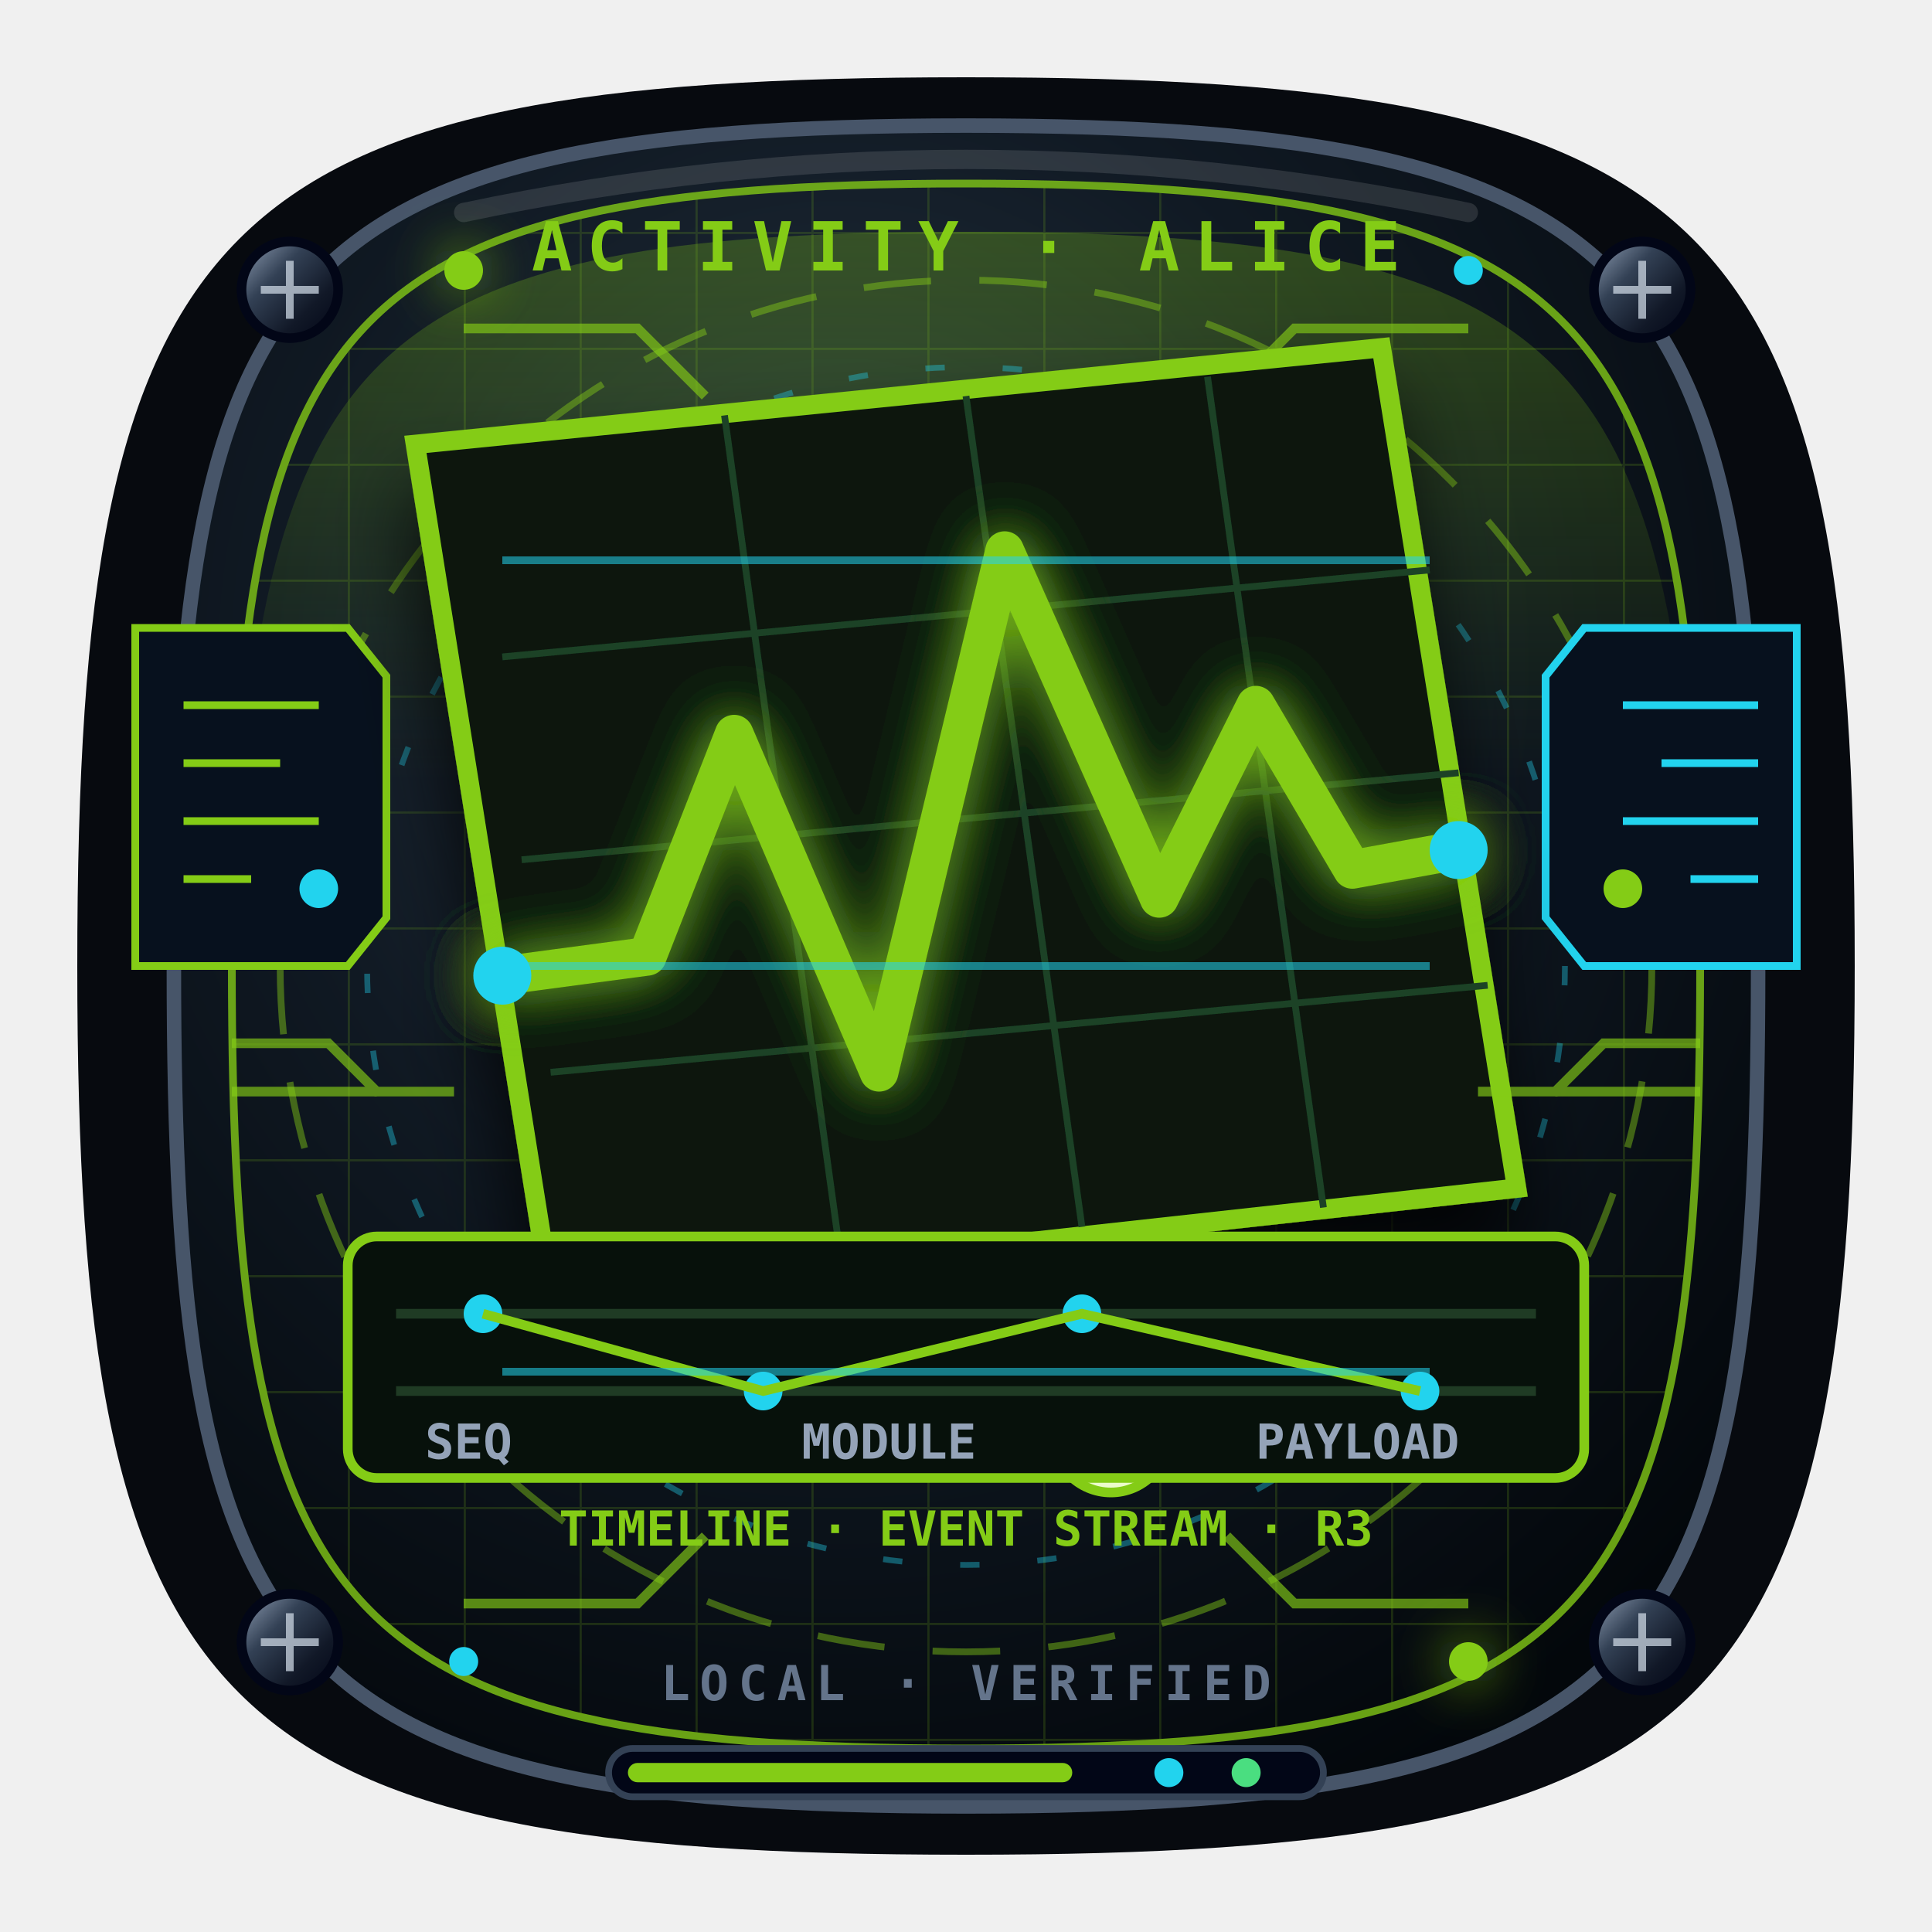
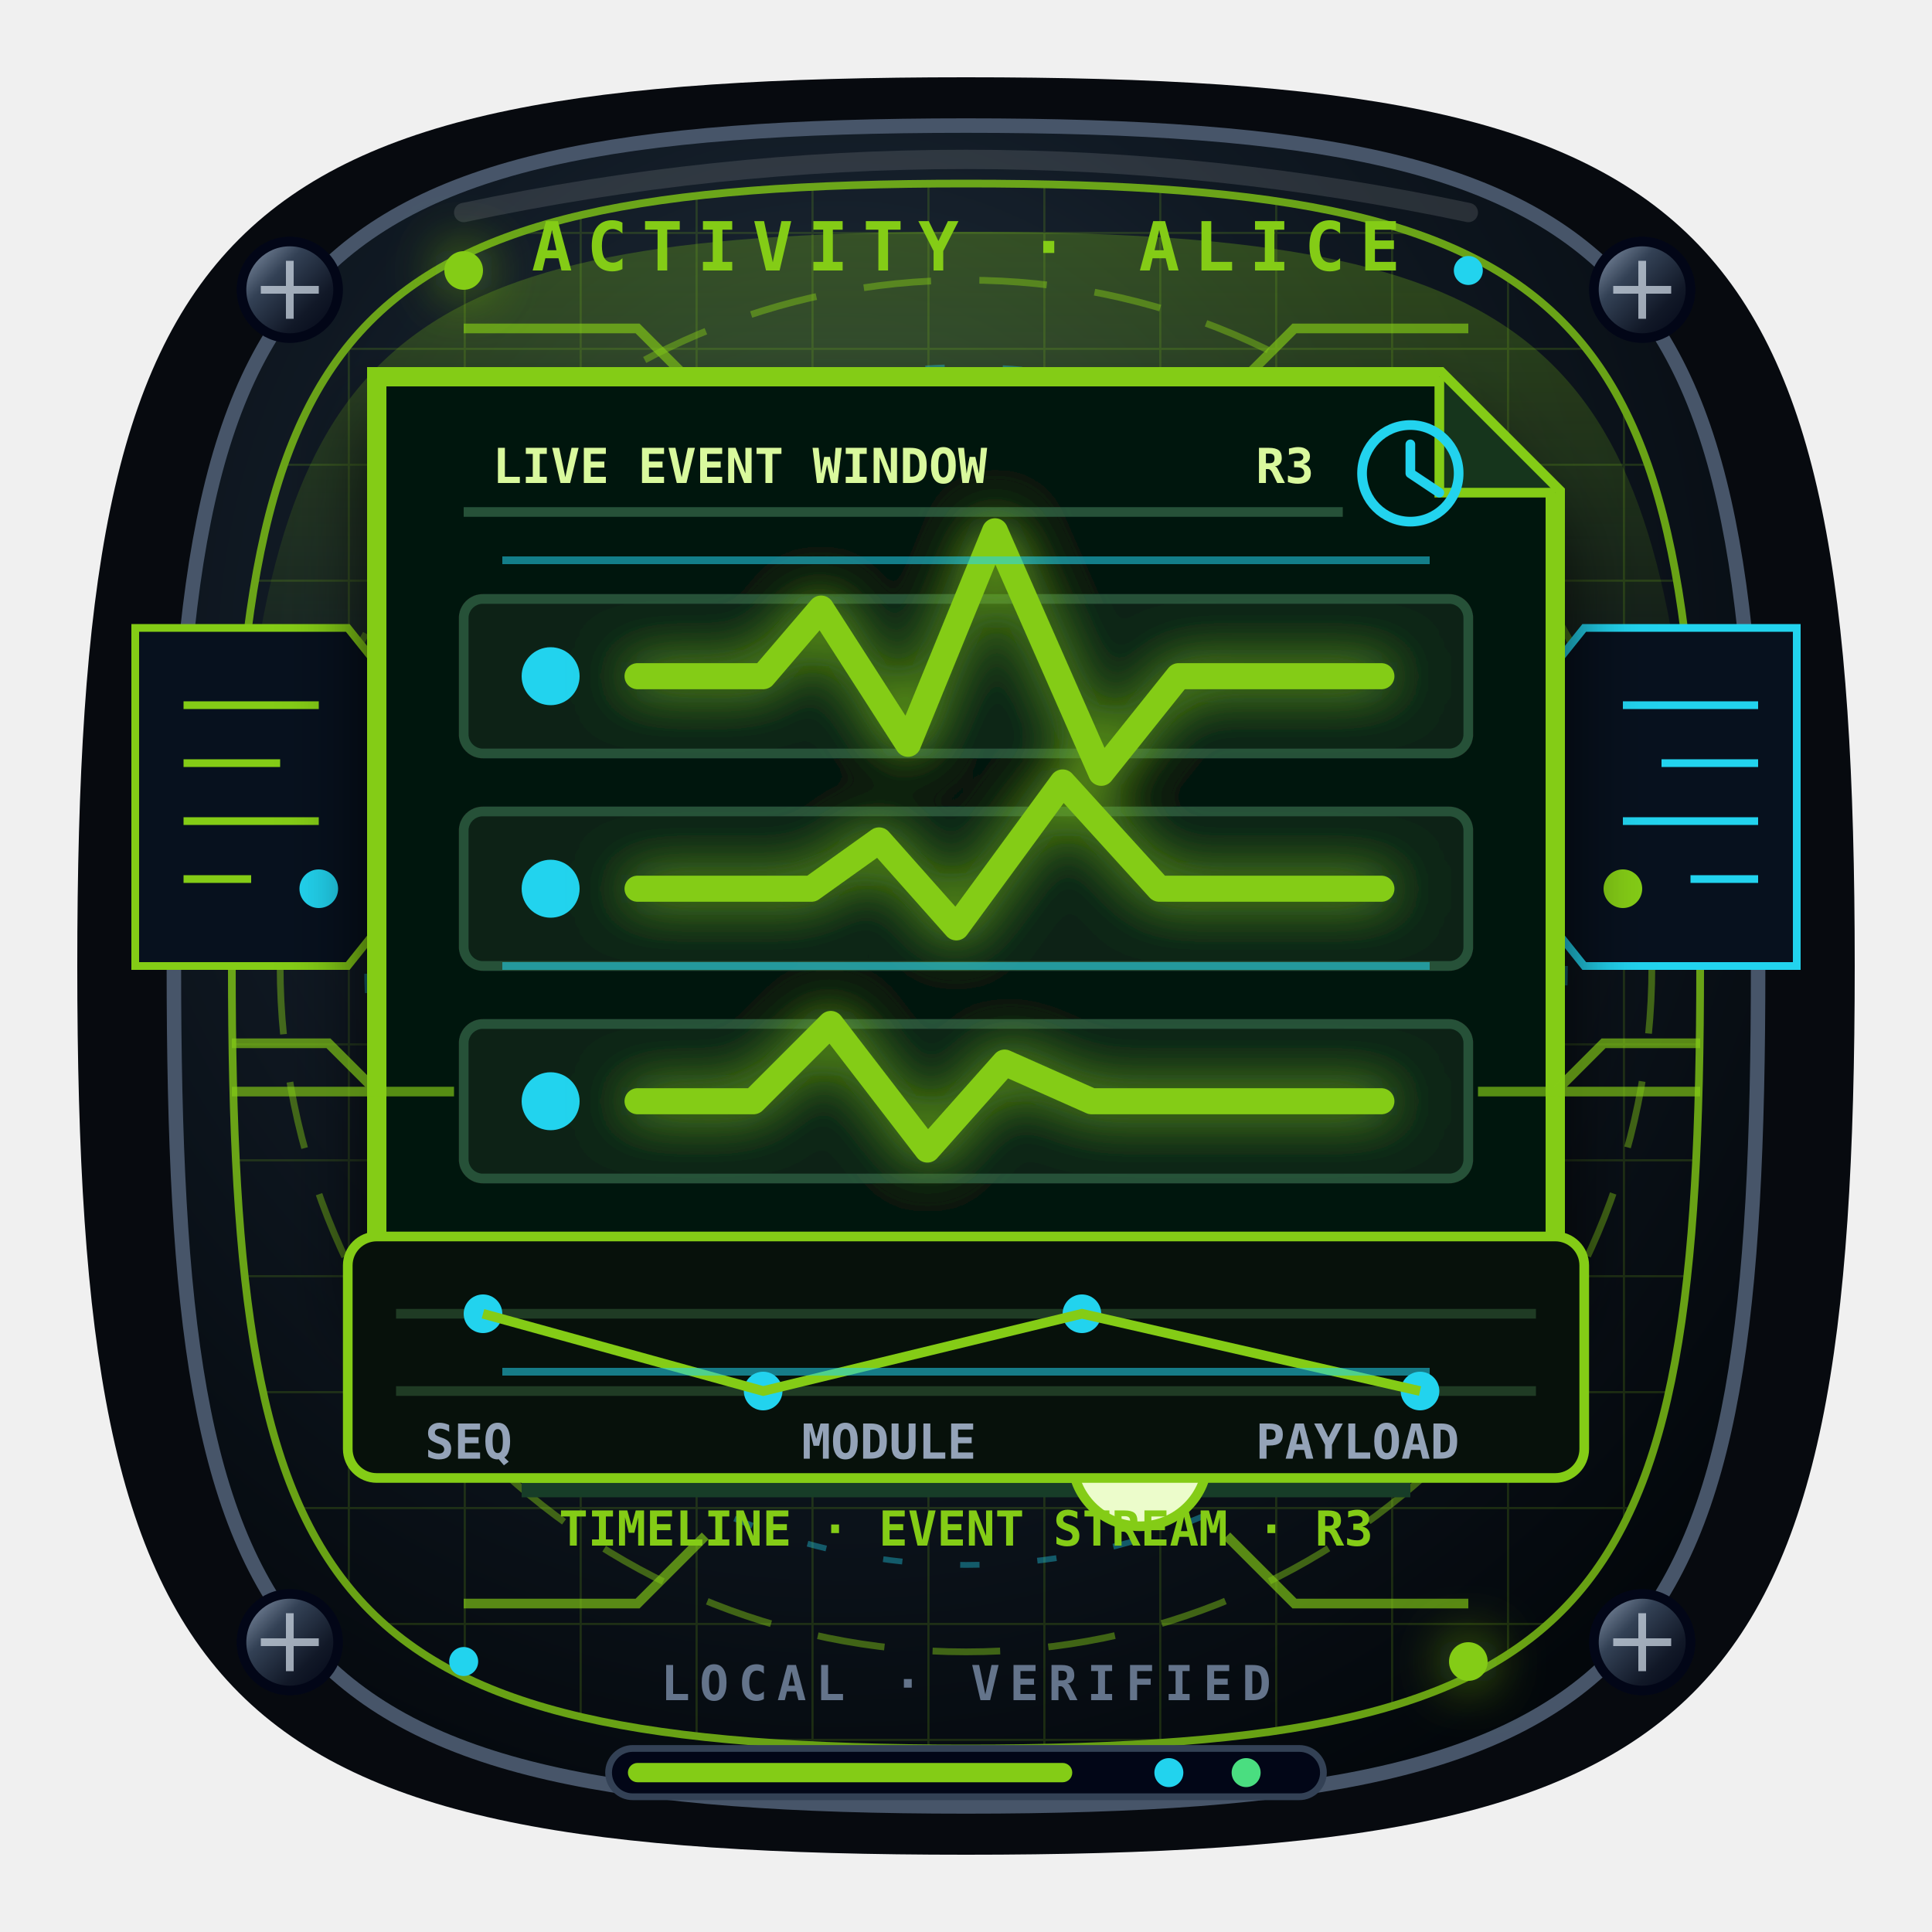
<svg xmlns="http://www.w3.org/2000/svg" viewBox="0 0 200 200" role="img" aria-label="Actividad">
  <style>
    .activity-orbit{animation:activityOrbit 4s linear infinite}.activity-pulse{animation:activityPulse 1.8s ease-in-out infinite}.activity-scan{animation:activityScan 3s ease-in-out infinite}
    @keyframes activityOrbit{to{stroke-dashoffset:-42}}@keyframes activityPulse{50%{opacity:.3}}@keyframes activityScan{0%,100%{transform:translateX(-7px);opacity:.18}50%{transform:translateX(7px);opacity:.8}}
    @media (prefers-reduced-motion:reduce){.activity-orbit,.activity-pulse,.activity-scan{animation:none}}
  </style>
  <defs>
    <radialGradient id="activity-base" cx="42%" cy="32%" r="75%">
      <stop stop-color="#263442" />
      <stop offset=".48" stop-color="#101923" />
      <stop offset="1" stop-color="#03070b" />
    </radialGradient>
    <linearGradient id="activity-metal" x1="0" y1="0" x2="1" y2="1">
      <stop stop-color="#94a3b8" />
      <stop offset=".35" stop-color="#334155" />
      <stop offset=".7" stop-color="#111827" />
      <stop offset="1" stop-color="#020617" />
    </linearGradient>
    <linearGradient id="activity-accent" x1="0" x2="1">
      <stop stop-color="#84cc16" />
      <stop offset=".52" stop-color="#f8fafc" />
      <stop offset="1" stop-color="#22d3ee" />
    </linearGradient>
    <radialGradient id="activity-holo">
      <stop stop-color="#fff" />
      <stop offset=".18" stop-color="#84cc16" />
      <stop offset=".68" stop-color="#22d3ee" />
      <stop offset="1" stop-color="#07111d" />
    </radialGradient>
    <pattern id="activity-grid" width="12" height="12" patternUnits="userSpaceOnUse">
      <path d="M12 0H0v12" fill="none" stroke="#84cc16" stroke-width=".45" opacity=".22" />
    </pattern>
    <filter id="activity-glow" x="-50%" y="-50%" width="200%" height="200%">
      <feGaussianBlur stdDeviation="2.8" result="b" />
      <feMerge>
        <feMergeNode in="b" />
        <feMergeNode in="SourceGraphic" />
      </feMerge>
    </filter>
    <filter id="activity-shadow" x="-40%" y="-40%" width="180%" height="190%">
      <feDropShadow dx="0" dy="6" stdDeviation="4" flood-color="#000" flood-opacity=".8" />
    </filter>
    <linearGradient id="activity-beam" x1="0" y1="0" x2="0" y2="1">
      <stop stop-color="#84cc16" stop-opacity=".28" />
      <stop offset="1" stop-color="#84cc16" stop-opacity="0" />
    </linearGradient>
  </defs>
  <path d="M100 8C178 8 192 22 192 100S178 192 100 192 8 178 8 100 22 8 100 8Z" fill="#070a0f" />
  <path d="M100 13c72 0 82 15 82 87s-10 87-82 87-82-15-82-87 10-87 82-87Z" fill="url(#activity-base)" stroke="#475569" stroke-width="1.5" />
  <path d="M100 19c66 0 76 14 76 81s-10 81-76 81-76-14-76-81 10-81 76-81Z" fill="url(#activity-grid)" stroke="#84cc16" stroke-width=".8" opacity=".78" />
  <path d="M100 24c57 0 71 10 75 57L25 81c4-47 18-57 75-57Z" fill="url(#activity-beam)" />
  <circle class="activity-orbit" cx="100" cy="100" r="71" fill="none" stroke="#84cc16" stroke-width=".7" stroke-dasharray="7 5" opacity=".45" />
  <circle class="activity-orbit" cx="100" cy="100" r="62" fill="none" stroke="#22d3ee" stroke-width=".6" stroke-dasharray="2 6" opacity=".38" />
  <path d="M48 34h18l7 7m79-7h-18l-7 7M48 166h18l7-7m79 7h-18l-7-7" fill="none" stroke="#84cc16" stroke-width="1" opacity=".65" />
  <g fill="url(#activity-metal)" stroke="#020617">
    <circle cx="30" cy="30" r="5" />
    <circle cx="170" cy="30" r="5" />
    <circle cx="30" cy="170" r="5" />
    <circle cx="170" cy="170" r="5" />
  </g>
  <g stroke="#cbd5e1" stroke-width=".8" opacity=".75">
    <path d="M27 30h6m-3-3v6M167 30h6m-3-3v6M27 170h6m-3-3v6M167 170h6m-3-3v6" />
  </g>
  <g fill="#84cc16" filter="url(#activity-glow)">
    <circle cx="48" cy="28" r="2" />
    <circle cx="152" cy="172" r="2" />
  </g>
  <g fill="#22d3ee">
    <circle cx="152" cy="28" r="1.5" />
    <circle cx="48" cy="172" r="1.5" />
  </g>
  <path d="M48 22Q100 11 152 22" fill="none" stroke="#fff" stroke-width="2" stroke-linecap="round" opacity=".12" />
  <g font-family="Consolas,monospace" font-weight="900">
    <text x="100" y="28" fill="#84cc16" font-size="7" text-anchor="middle" letter-spacing="1.5">ACTIVITY · ALICE</text>
    <text x="100" y="176" fill="#64748b" font-size="5" text-anchor="middle" letter-spacing="1">LOCAL · VERIFIED</text>
  </g>
  <g transform="translate(14 65)" fill="#07111e" stroke="#84cc16" stroke-width=".8">
    <path d="M0 0h22l4 5v25l-4 5H0z" />
    <path d="M5 8h14M5 14h10M5 20h14M5 26h7" stroke="#84cc16" />
    <circle class="activity-pulse" cx="19" cy="27" r="2" fill="#22d3ee" stroke="none" />
  </g>
  <g transform="translate(160 65)" fill="#07111e" stroke="#22d3ee" stroke-width=".8">
    <path d="M4 0h22v35H4l-4-5V5z" />
    <path d="M8 8h14M12 14h10M8 20h14M15 26h7" stroke="#22d3ee" />
    <circle class="activity-pulse" cx="8" cy="27" r="2" fill="#84cc16" stroke="none" />
  </g>
-   <g transform="translate(100 88)" filter="url(#activity-shadow)">
-     <path d="M-57-42 43-52 57 35-43 46z" fill="#07180f" stroke="#84cc16" stroke-width="2" />
-     <g stroke="#1e4225" stroke-width=".7">
-       <path d="M-48-20 48-29M-46 1 51-8M-43 23 54 14M-25-45-13 42M0-47 12 39M25-49 37 37" />
+   <g transform="translate(100 87)" filter="url(#activity-shadow)">
+     <path d="M-61-48H49l12 12v80H-61z" fill="#06160f" stroke="#84cc16" stroke-width="2" />
+     <path d="M49-48v12h12" fill="#16351f" stroke="#84cc16" />
+     <path d="M-52-34h91" stroke="#285139" />
+     <g fill="#0b2418" stroke="#285139">
+       <rect x="-52" y="-25" width="104" height="16" rx="2" />
+       <rect x="-52" y="-3" width="104" height="16" rx="2" />
+       <rect x="-52" y="19" width="104" height="16" rx="2" />
    </g>
-     <path d="M-48 13-33 11l9-23 15 35L4-31l16 36 10-20 10 17 11-2" fill="none" stroke="#84cc16" stroke-width="4" stroke-linecap="round" stroke-linejoin="round" filter="url(#activity-glow)" />
-     <circle cx="-48" cy="13" r="3" fill="#22d3ee" />
-     <circle cx="51" r="3" fill="#22d3ee" />
+     <g fill="#22d3ee">
+       <circle cx="-43" cy="-17" r="3" />
+       <circle cx="-43" cy="5" r="3" />
+       <circle cx="-43" cy="27" r="3" />
+     </g>
+     <path d="M-34-17h13l6-7 9 14 9-22 11 25 8-10h21M-34 5h18l7-5 8 9 11-15 10 11h23M-34 27h12l8-8 10 13 8-9 9 4h30" fill="none" stroke="#84cc16" stroke-width="2.7" stroke-linecap="round" stroke-linejoin="round" filter="url(#activity-glow)" />
+     <g fill="#d9f99d" font-family="Consolas,monospace" font-size="5" font-weight="900">
+       <text x="-49" y="-37">LIVE EVENT WINDOW</text>
+       <text x="30" y="-37">R3</text>
+     </g>
+     <circle cx="46" cy="-38" r="5" fill="none" stroke="#22d3ee" />
+     <path d="M46-38v-3m0 3 3 2" stroke="#22d3ee" stroke-linecap="round" />
  </g>
-   <g transform="translate(58 145)">
-     <rect width="84" height="7" rx="3.5" fill="#183321" />
-     <rect width="57" height="7" rx="3.5" fill="#84cc16" />
-     <circle cx="57" cy="3.5" r="6" fill="#ecfccb" stroke="#84cc16" />
+   <g transform="translate(54 143)">
+     <path d="M0 8h92" stroke="#173d28" stroke-width="8" />
+     <path d="M0 8h64" stroke="#84cc16" stroke-width="5" />
+     <circle cx="64" cy="8" r="7" fill="#ecfccb" stroke="#84cc16" />
+     <path d="m75 8 5-5 5 5 7-7" fill="none" stroke="#22d3ee" stroke-width="2" />
  </g>
  <g font-family="Consolas,monospace" font-size="5" font-weight="900">
    <g transform="translate(36 128)">
      <rect width="128" height="25" rx="3" fill="#07110b" stroke="#84cc16" />
      <path d="M5 8h118M5 16h118" stroke="#1f3b24" />
      <g fill="#22d3ee">
        <circle cx="14" cy="8" r="2" />
        <circle cx="43" cy="16" r="2" />
        <circle cx="76" cy="8" r="2" />
        <circle cx="111" cy="16" r="2" />
      </g>
      <path d="M14 8 43 16 76 8l35 8" fill="none" stroke="#84cc16" />
      <text x="8" y="23" fill="#94a3b8">SEQ</text>
      <text x="47" y="23" fill="#94a3b8">MODULE</text>
      <text x="94" y="23" fill="#94a3b8">PAYLOAD</text>
    </g>
    <text x="100" y="160" fill="#84cc16" text-anchor="middle">TIMELINE · EVENT STREAM · R3</text>
  </g>
  <g class="activity-scan" stroke="#22d3ee" stroke-width=".8" opacity=".55">
    <path d="M52 58h96M52 100h96M52 142h96" />
  </g>
  <g opacity=".65" stroke="#84cc16" stroke-width="1">
    <path d="M24 108h10l5 5h8M176 108h-10l-5 5h-8" fill="none" />
    <path d="M24 113h15M176 113h-15" />
  </g>
  <g transform="translate(63 181)">
    <rect width="74" height="5" rx="2.5" fill="#020617" stroke="#334155" stroke-width=".7" />
    <rect x="2" y="1.5" width="46" height="2" rx="1" fill="#84cc16" />
    <circle cx="58" cy="2.5" r="1.5" fill="#22d3ee" />
    <circle cx="66" cy="2.5" r="1.5" fill="#4ade80" />
  </g>
</svg>
